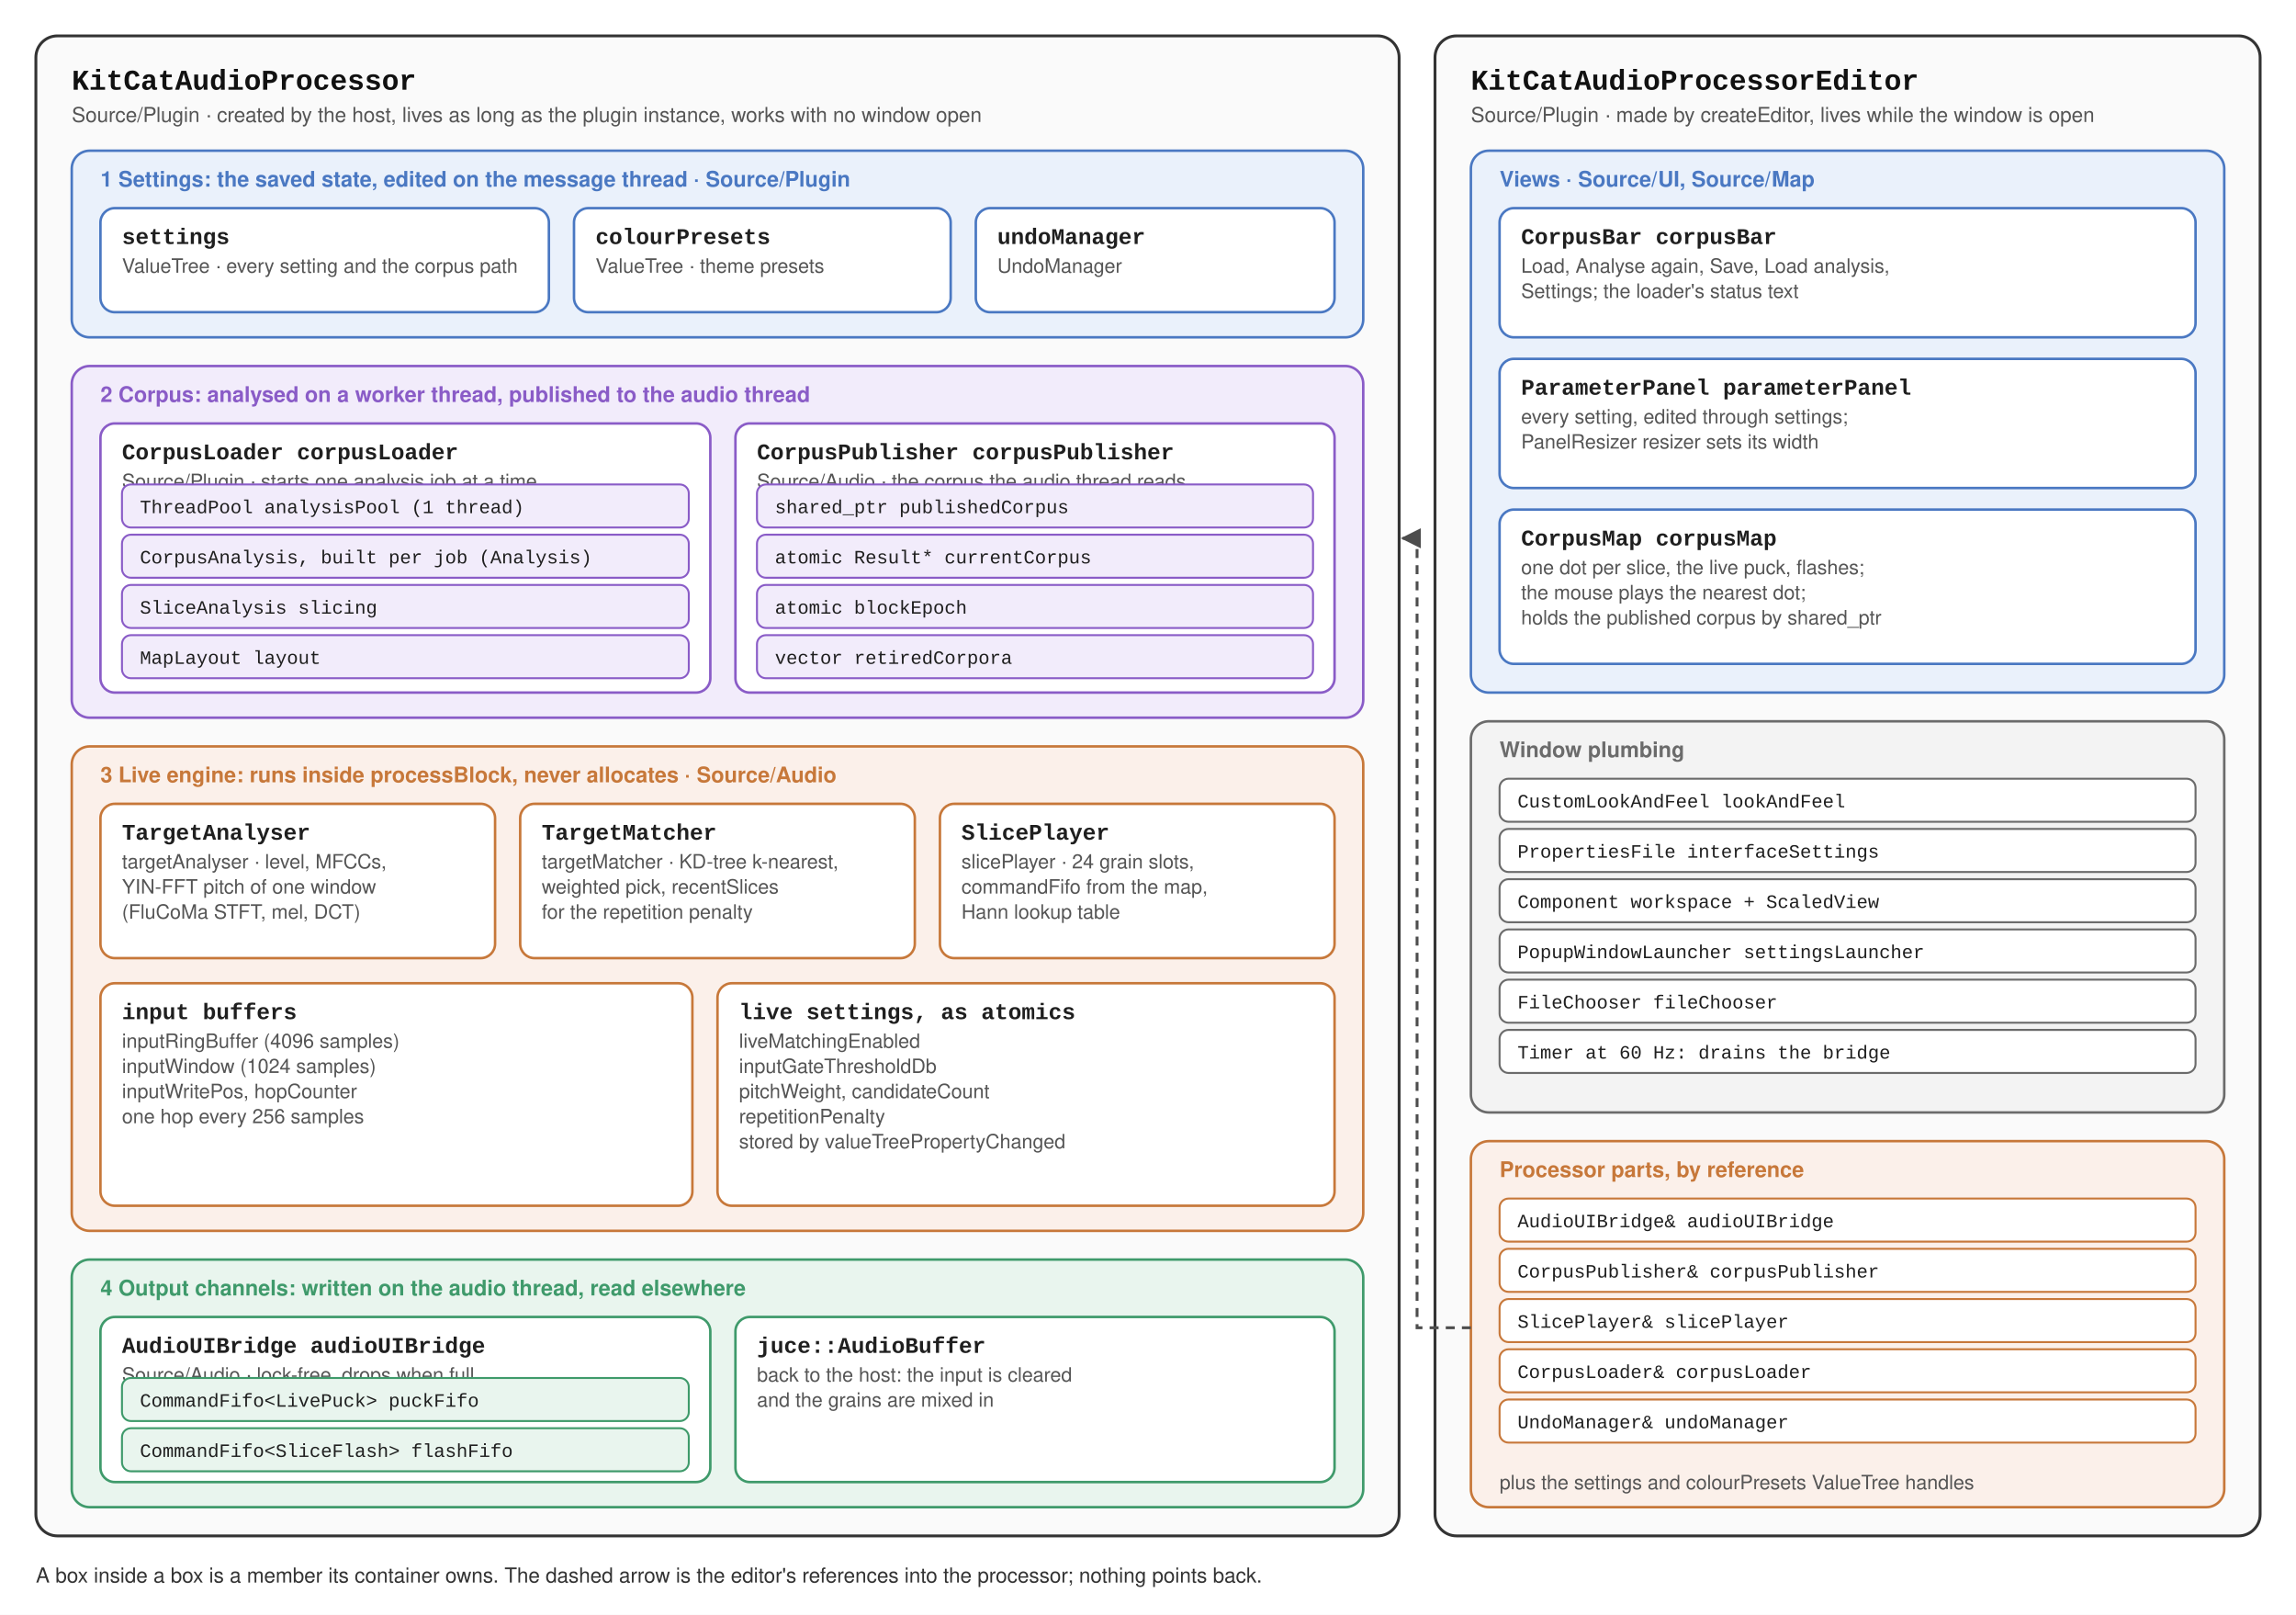
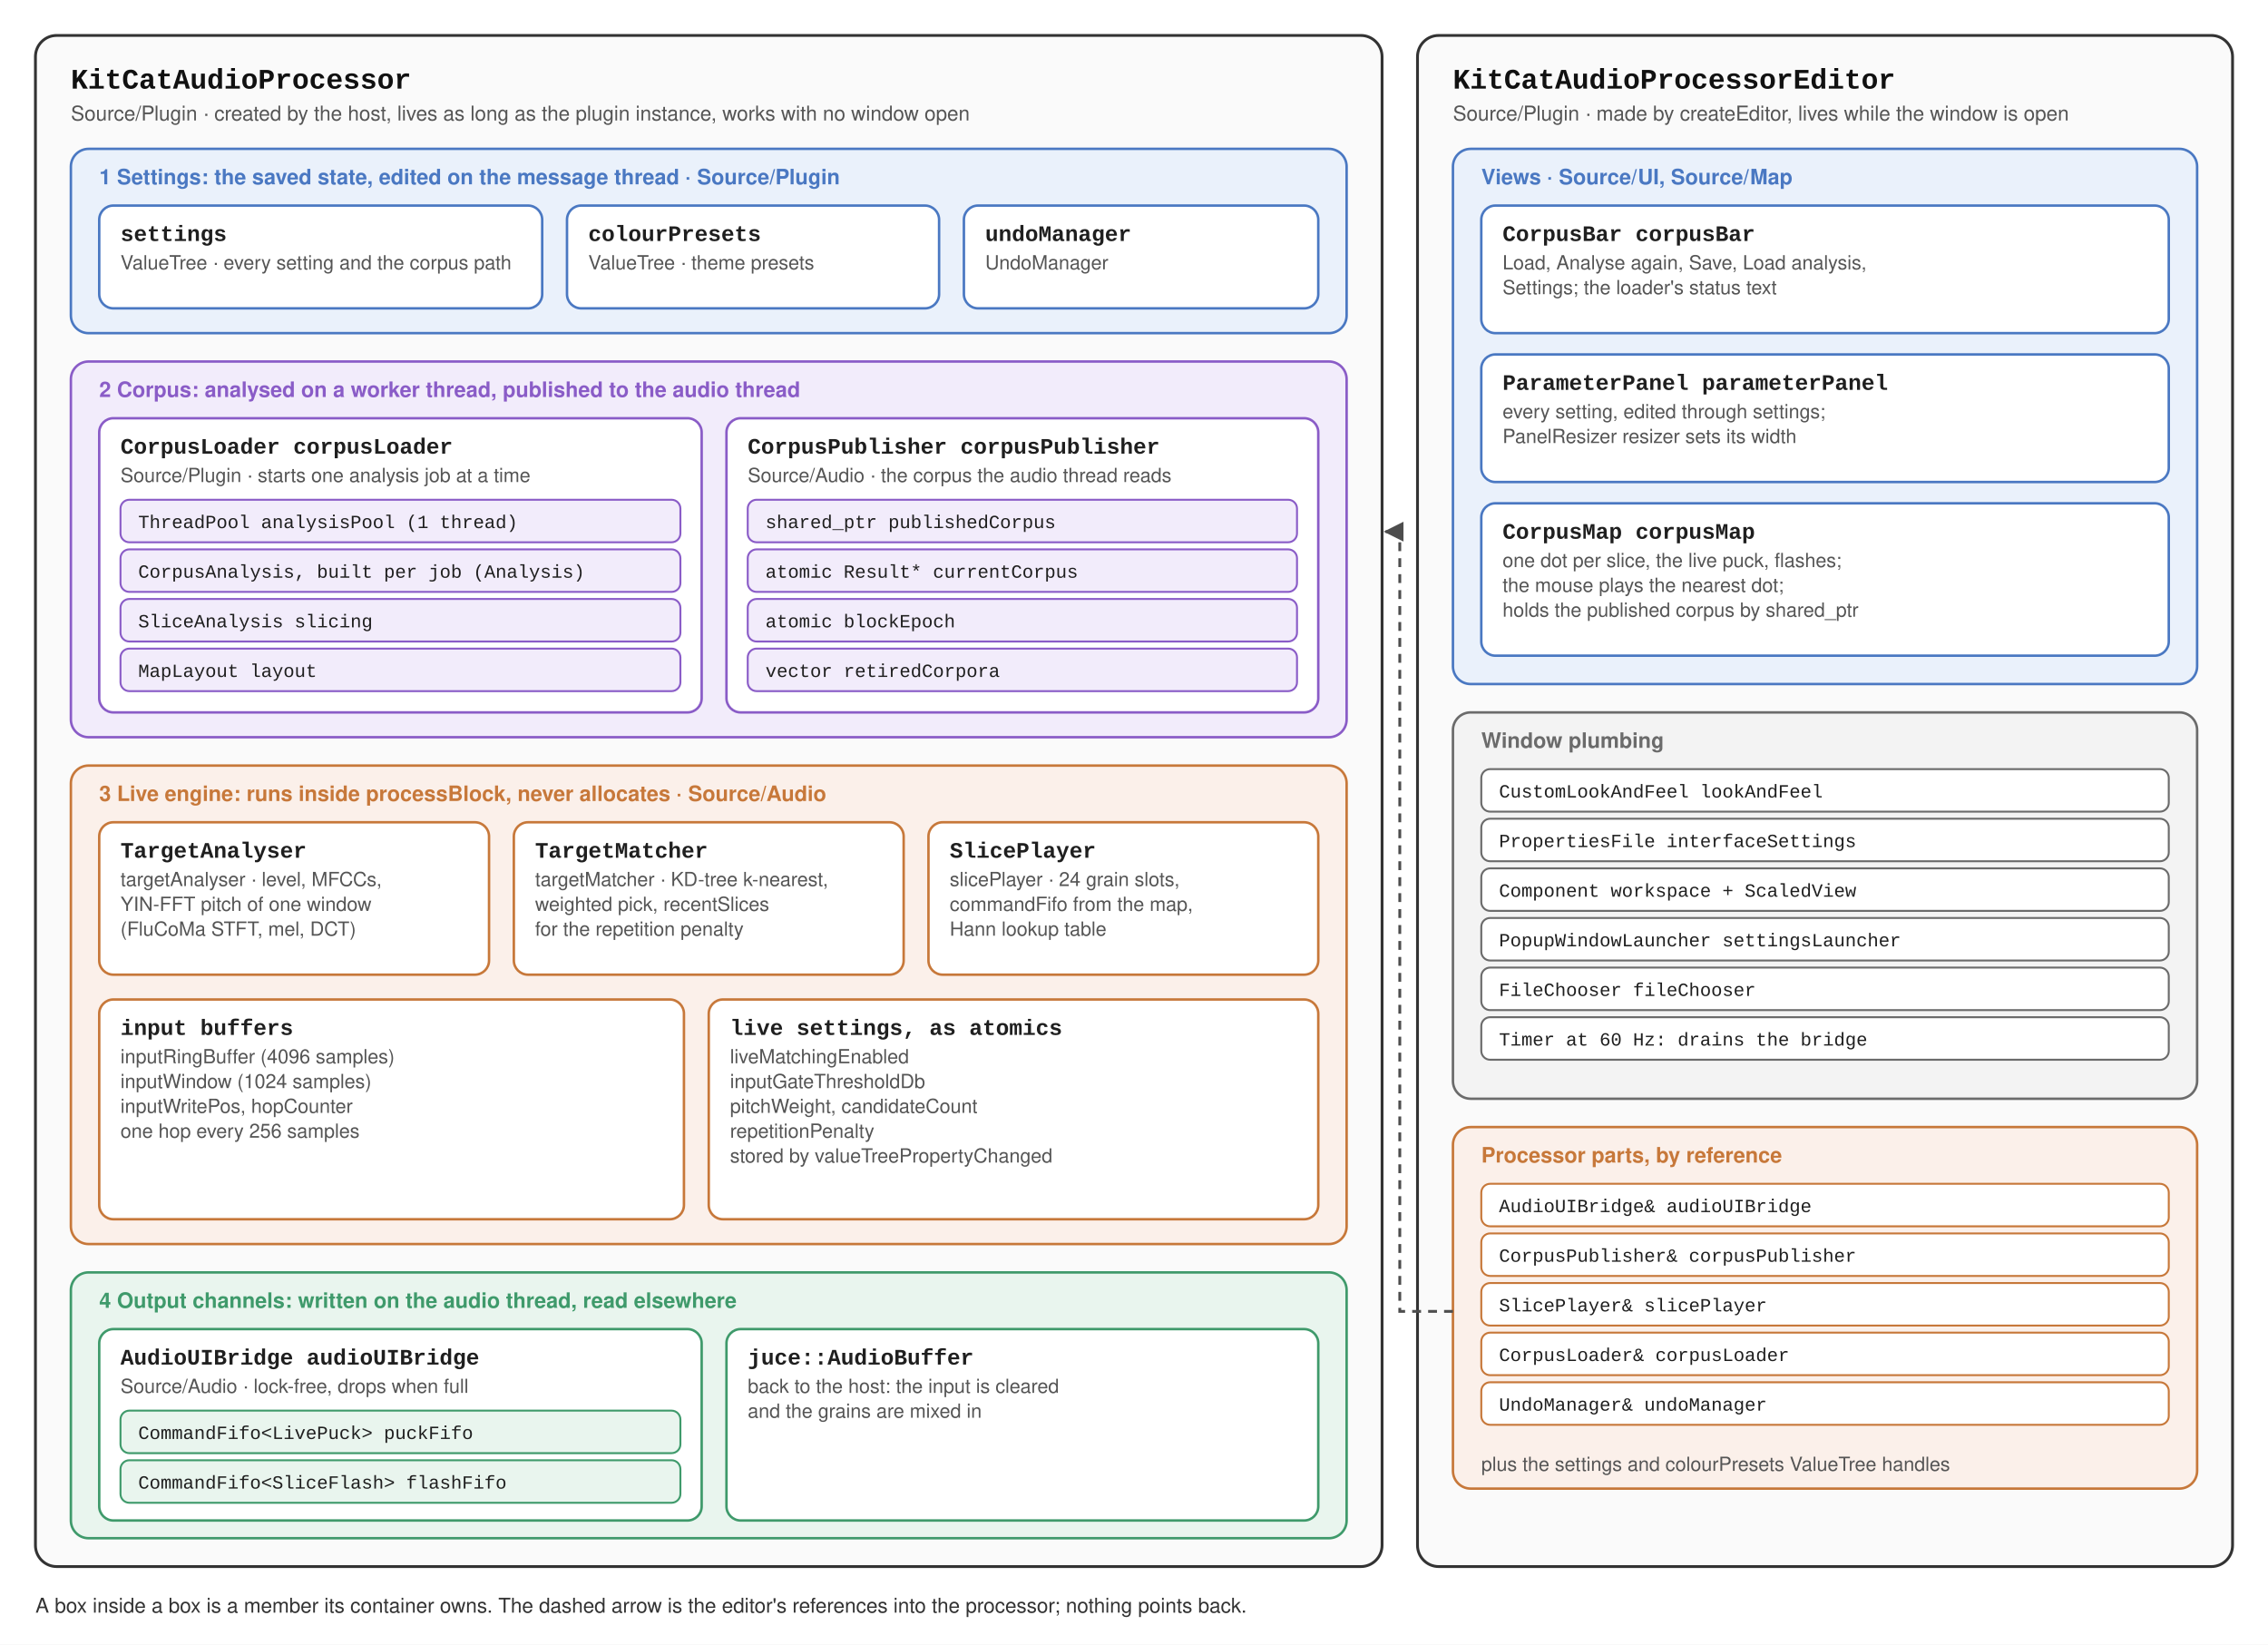
- <svg xmlns="http://www.w3.org/2000/svg" viewBox="0 0 1280 900" width="1280" height="900">
+ <svg xmlns="http://www.w3.org/2000/svg" viewBox="0 0 1280 928" width="1280" height="928">
  <defs>
    <marker id="head" viewBox="0 0 10 10" refX="9" refY="5" markerWidth="7" markerHeight="7" orient="auto-start-reverse">
      <path d="M0,0 L10,5 L0,10 z" fill="#4d4d4d" />
    </marker>
  </defs>
-   <rect width="1280" height="900" fill="#ffffff" />
-   <rect x="20" y="20" width="760" height="836" rx="12" fill="#fafafa" stroke="#333333" stroke-width="1.6" />
+   <rect width="1280" height="928" fill="#ffffff" />
+   <rect x="20" y="20" width="760" height="864" rx="12" fill="#fafafa" stroke="#333333" stroke-width="1.6" />
  <text x="40" y="50" font-family="SFMono-Regular, Menlo, Consolas, 'Liberation Mono', monospace" font-size="16" font-weight="700" fill="#111" text-anchor="start">KitCatAudioProcessor</text>
  <text x="40" y="68" font-family="-apple-system, 'Segoe UI', Helvetica, Arial, sans-serif" font-size="11.5" fill="#555" text-anchor="start">Source/Plugin · created by the host, lives as long as the plugin instance, works with no window open</text>
  <rect x="40" y="84" width="720" height="104" rx="10" fill="#eaf1fb" stroke="#4a78c2" stroke-width="1.4" />
  <text x="56" y="104" font-family="-apple-system, 'Segoe UI', Helvetica, Arial, sans-serif" font-size="12" font-weight="700" fill="#4a78c2" text-anchor="start">1  Settings: the saved state, edited on the message thread · Source/Plugin</text>
  <rect x="56" y="116" width="250" height="58" rx="8" fill="#ffffff" stroke="#4a78c2" stroke-width="1.4" />
  <text x="68" y="136" font-family="SFMono-Regular, Menlo, Consolas, 'Liberation Mono', monospace" font-size="12.5" font-weight="700" fill="#1f1f1f" text-anchor="start">settings</text>
  <text x="68" y="152" font-family="-apple-system, 'Segoe UI', Helvetica, Arial, sans-serif" font-size="11" fill="#555" text-anchor="start">ValueTree · every setting and the corpus path</text>
  <rect x="320" y="116" width="210" height="58" rx="8" fill="#ffffff" stroke="#4a78c2" stroke-width="1.4" />
  <text x="332" y="136" font-family="SFMono-Regular, Menlo, Consolas, 'Liberation Mono', monospace" font-size="12.5" font-weight="700" fill="#1f1f1f" text-anchor="start">colourPresets</text>
  <text x="332" y="152" font-family="-apple-system, 'Segoe UI', Helvetica, Arial, sans-serif" font-size="11" fill="#555" text-anchor="start">ValueTree · theme presets</text>
  <rect x="544" y="116" width="200" height="58" rx="8" fill="#ffffff" stroke="#4a78c2" stroke-width="1.4" />
  <text x="556" y="136" font-family="SFMono-Regular, Menlo, Consolas, 'Liberation Mono', monospace" font-size="12.5" font-weight="700" fill="#1f1f1f" text-anchor="start">undoManager</text>
  <text x="556" y="152" font-family="-apple-system, 'Segoe UI', Helvetica, Arial, sans-serif" font-size="11" fill="#555" text-anchor="start">UndoManager</text>
-   <rect x="40" y="204" width="720" height="196" rx="10" fill="#f2ecfb" stroke="#8a5cc7" stroke-width="1.4" />
+   <rect x="40" y="204" width="720" height="212" rx="10" fill="#f2ecfb" stroke="#8a5cc7" stroke-width="1.4" />
  <text x="56" y="224" font-family="-apple-system, 'Segoe UI', Helvetica, Arial, sans-serif" font-size="12" font-weight="700" fill="#8a5cc7" text-anchor="start">2  Corpus: analysed on a worker thread, published to the audio thread</text>
-   <rect x="56" y="236" width="340" height="150" rx="8" fill="#ffffff" stroke="#8a5cc7" stroke-width="1.4" />
+   <rect x="56" y="236" width="340" height="166" rx="8" fill="#ffffff" stroke="#8a5cc7" stroke-width="1.4" />
  <text x="68" y="256" font-family="SFMono-Regular, Menlo, Consolas, 'Liberation Mono', monospace" font-size="12.5" font-weight="700" fill="#1f1f1f" text-anchor="start">CorpusLoader corpusLoader</text>
  <text x="68" y="272" font-family="-apple-system, 'Segoe UI', Helvetica, Arial, sans-serif" font-size="11" fill="#555" text-anchor="start">Source/Plugin · starts one analysis job at a time</text>
-   <rect x="68" y="270" width="316" height="24" rx="5" fill="#f2ecfb" stroke="#8a5cc7" stroke-width="1.1" />
-   <text x="78" y="286" font-family="SFMono-Regular, Menlo, Consolas, 'Liberation Mono', monospace" font-size="10.5" fill="#1f1f1f" text-anchor="start">ThreadPool analysisPool (1 thread)</text>
-   <rect x="68" y="298" width="316" height="24" rx="5" fill="#f2ecfb" stroke="#8a5cc7" stroke-width="1.1" />
-   <text x="78" y="314" font-family="SFMono-Regular, Menlo, Consolas, 'Liberation Mono', monospace" font-size="10.5" fill="#1f1f1f" text-anchor="start">CorpusAnalysis, built per job (Analysis)</text>
-   <rect x="68" y="326" width="316" height="24" rx="5" fill="#f2ecfb" stroke="#8a5cc7" stroke-width="1.1" />
-   <text x="78" y="342" font-family="SFMono-Regular, Menlo, Consolas, 'Liberation Mono', monospace" font-size="10.5" fill="#1f1f1f" text-anchor="start">  SliceAnalysis slicing</text>
-   <rect x="68" y="354" width="316" height="24" rx="5" fill="#f2ecfb" stroke="#8a5cc7" stroke-width="1.1" />
-   <text x="78" y="370" font-family="SFMono-Regular, Menlo, Consolas, 'Liberation Mono', monospace" font-size="10.5" fill="#1f1f1f" text-anchor="start">  MapLayout layout</text>
-   <rect x="410" y="236" width="334" height="150" rx="8" fill="#ffffff" stroke="#8a5cc7" stroke-width="1.4" />
+   <rect x="68" y="282" width="316" height="24" rx="5" fill="#f2ecfb" stroke="#8a5cc7" stroke-width="1.1" />
+   <text x="78" y="298" font-family="SFMono-Regular, Menlo, Consolas, 'Liberation Mono', monospace" font-size="10.5" fill="#1f1f1f" text-anchor="start">ThreadPool analysisPool (1 thread)</text>
+   <rect x="68" y="310" width="316" height="24" rx="5" fill="#f2ecfb" stroke="#8a5cc7" stroke-width="1.1" />
+   <text x="78" y="326" font-family="SFMono-Regular, Menlo, Consolas, 'Liberation Mono', monospace" font-size="10.5" fill="#1f1f1f" text-anchor="start">CorpusAnalysis, built per job (Analysis)</text>
+   <rect x="68" y="338" width="316" height="24" rx="5" fill="#f2ecfb" stroke="#8a5cc7" stroke-width="1.1" />
+   <text x="78" y="354" font-family="SFMono-Regular, Menlo, Consolas, 'Liberation Mono', monospace" font-size="10.5" fill="#1f1f1f" text-anchor="start">  SliceAnalysis slicing</text>
+   <rect x="68" y="366" width="316" height="24" rx="5" fill="#f2ecfb" stroke="#8a5cc7" stroke-width="1.1" />
+   <text x="78" y="382" font-family="SFMono-Regular, Menlo, Consolas, 'Liberation Mono', monospace" font-size="10.5" fill="#1f1f1f" text-anchor="start">  MapLayout layout</text>
+   <rect x="410" y="236" width="334" height="166" rx="8" fill="#ffffff" stroke="#8a5cc7" stroke-width="1.4" />
  <text x="422" y="256" font-family="SFMono-Regular, Menlo, Consolas, 'Liberation Mono', monospace" font-size="12.5" font-weight="700" fill="#1f1f1f" text-anchor="start">CorpusPublisher corpusPublisher</text>
  <text x="422" y="272" font-family="-apple-system, 'Segoe UI', Helvetica, Arial, sans-serif" font-size="11" fill="#555" text-anchor="start">Source/Audio · the corpus the audio thread reads</text>
-   <rect x="422" y="270" width="310" height="24" rx="5" fill="#f2ecfb" stroke="#8a5cc7" stroke-width="1.1" />
-   <text x="432" y="286" font-family="SFMono-Regular, Menlo, Consolas, 'Liberation Mono', monospace" font-size="10.5" fill="#1f1f1f" text-anchor="start">shared_ptr publishedCorpus</text>
-   <rect x="422" y="298" width="310" height="24" rx="5" fill="#f2ecfb" stroke="#8a5cc7" stroke-width="1.1" />
-   <text x="432" y="314" font-family="SFMono-Regular, Menlo, Consolas, 'Liberation Mono', monospace" font-size="10.5" fill="#1f1f1f" text-anchor="start">atomic Result* currentCorpus</text>
-   <rect x="422" y="326" width="310" height="24" rx="5" fill="#f2ecfb" stroke="#8a5cc7" stroke-width="1.1" />
-   <text x="432" y="342" font-family="SFMono-Regular, Menlo, Consolas, 'Liberation Mono', monospace" font-size="10.5" fill="#1f1f1f" text-anchor="start">atomic blockEpoch</text>
-   <rect x="422" y="354" width="310" height="24" rx="5" fill="#f2ecfb" stroke="#8a5cc7" stroke-width="1.1" />
-   <text x="432" y="370" font-family="SFMono-Regular, Menlo, Consolas, 'Liberation Mono', monospace" font-size="10.5" fill="#1f1f1f" text-anchor="start">vector retiredCorpora</text>
-   <rect x="40" y="416" width="720" height="270" rx="10" fill="#fbf0ea" stroke="#c7783a" stroke-width="1.4" />
-   <text x="56" y="436" font-family="-apple-system, 'Segoe UI', Helvetica, Arial, sans-serif" font-size="12" font-weight="700" fill="#c7783a" text-anchor="start">3  Live engine: runs inside processBlock, never allocates · Source/Audio</text>
-   <rect x="56" y="448" width="220" height="86" rx="8" fill="#ffffff" stroke="#c7783a" stroke-width="1.4" />
-   <text x="68" y="468" font-family="SFMono-Regular, Menlo, Consolas, 'Liberation Mono', monospace" font-size="12.5" font-weight="700" fill="#1f1f1f" text-anchor="start">TargetAnalyser</text>
-   <text x="68" y="484" font-family="-apple-system, 'Segoe UI', Helvetica, Arial, sans-serif" font-size="11" fill="#555" text-anchor="start">targetAnalyser · level, MFCCs,</text>
-   <text x="68" y="498" font-family="-apple-system, 'Segoe UI', Helvetica, Arial, sans-serif" font-size="11" fill="#555" text-anchor="start">YIN-FFT pitch of one window</text>
-   <text x="68" y="512" font-family="-apple-system, 'Segoe UI', Helvetica, Arial, sans-serif" font-size="11" fill="#555" text-anchor="start">(FluCoMa STFT, mel, DCT)</text>
-   <rect x="290" y="448" width="220" height="86" rx="8" fill="#ffffff" stroke="#c7783a" stroke-width="1.4" />
-   <text x="302" y="468" font-family="SFMono-Regular, Menlo, Consolas, 'Liberation Mono', monospace" font-size="12.5" font-weight="700" fill="#1f1f1f" text-anchor="start">TargetMatcher</text>
-   <text x="302" y="484" font-family="-apple-system, 'Segoe UI', Helvetica, Arial, sans-serif" font-size="11" fill="#555" text-anchor="start">targetMatcher · KD-tree k-nearest,</text>
-   <text x="302" y="498" font-family="-apple-system, 'Segoe UI', Helvetica, Arial, sans-serif" font-size="11" fill="#555" text-anchor="start">weighted pick, recentSlices</text>
-   <text x="302" y="512" font-family="-apple-system, 'Segoe UI', Helvetica, Arial, sans-serif" font-size="11" fill="#555" text-anchor="start">for the repetition penalty</text>
-   <rect x="524" y="448" width="220" height="86" rx="8" fill="#ffffff" stroke="#c7783a" stroke-width="1.4" />
-   <text x="536" y="468" font-family="SFMono-Regular, Menlo, Consolas, 'Liberation Mono', monospace" font-size="12.5" font-weight="700" fill="#1f1f1f" text-anchor="start">SlicePlayer</text>
-   <text x="536" y="484" font-family="-apple-system, 'Segoe UI', Helvetica, Arial, sans-serif" font-size="11" fill="#555" text-anchor="start">slicePlayer · 24 grain slots,</text>
-   <text x="536" y="498" font-family="-apple-system, 'Segoe UI', Helvetica, Arial, sans-serif" font-size="11" fill="#555" text-anchor="start">commandFifo from the map,</text>
-   <text x="536" y="512" font-family="-apple-system, 'Segoe UI', Helvetica, Arial, sans-serif" font-size="11" fill="#555" text-anchor="start">Hann lookup table</text>
-   <rect x="56" y="548" width="330" height="124" rx="8" fill="#ffffff" stroke="#c7783a" stroke-width="1.4" />
-   <text x="68" y="568" font-family="SFMono-Regular, Menlo, Consolas, 'Liberation Mono', monospace" font-size="12.5" font-weight="700" fill="#1f1f1f" text-anchor="start">input buffers</text>
-   <text x="68" y="584" font-family="-apple-system, 'Segoe UI', Helvetica, Arial, sans-serif" font-size="11" fill="#555" text-anchor="start">inputRingBuffer (4096 samples)</text>
-   <text x="68" y="598" font-family="-apple-system, 'Segoe UI', Helvetica, Arial, sans-serif" font-size="11" fill="#555" text-anchor="start">inputWindow (1024 samples)</text>
-   <text x="68" y="612" font-family="-apple-system, 'Segoe UI', Helvetica, Arial, sans-serif" font-size="11" fill="#555" text-anchor="start">inputWritePos, hopCounter</text>
-   <text x="68" y="626" font-family="-apple-system, 'Segoe UI', Helvetica, Arial, sans-serif" font-size="11" fill="#555" text-anchor="start">one hop every 256 samples</text>
-   <rect x="400" y="548" width="344" height="124" rx="8" fill="#ffffff" stroke="#c7783a" stroke-width="1.4" />
-   <text x="412" y="568" font-family="SFMono-Regular, Menlo, Consolas, 'Liberation Mono', monospace" font-size="12.5" font-weight="700" fill="#1f1f1f" text-anchor="start">live settings, as atomics</text>
-   <text x="412" y="584" font-family="-apple-system, 'Segoe UI', Helvetica, Arial, sans-serif" font-size="11" fill="#555" text-anchor="start">liveMatchingEnabled</text>
-   <text x="412" y="598" font-family="-apple-system, 'Segoe UI', Helvetica, Arial, sans-serif" font-size="11" fill="#555" text-anchor="start">inputGateThresholdDb</text>
-   <text x="412" y="612" font-family="-apple-system, 'Segoe UI', Helvetica, Arial, sans-serif" font-size="11" fill="#555" text-anchor="start">pitchWeight, candidateCount</text>
-   <text x="412" y="626" font-family="-apple-system, 'Segoe UI', Helvetica, Arial, sans-serif" font-size="11" fill="#555" text-anchor="start">repetitionPenalty</text>
-   <text x="412" y="640" font-family="-apple-system, 'Segoe UI', Helvetica, Arial, sans-serif" font-size="11" fill="#555" text-anchor="start">stored by valueTreePropertyChanged</text>
-   <rect x="40" y="702" width="720" height="138" rx="10" fill="#e9f5ee" stroke="#3f9a6b" stroke-width="1.4" />
-   <text x="56" y="722" font-family="-apple-system, 'Segoe UI', Helvetica, Arial, sans-serif" font-size="12" font-weight="700" fill="#3f9a6b" text-anchor="start">4  Output channels: written on the audio thread, read elsewhere</text>
-   <rect x="56" y="734" width="340" height="92" rx="8" fill="#ffffff" stroke="#3f9a6b" stroke-width="1.4" />
-   <text x="68" y="754" font-family="SFMono-Regular, Menlo, Consolas, 'Liberation Mono', monospace" font-size="12.5" font-weight="700" fill="#1f1f1f" text-anchor="start">AudioUIBridge audioUIBridge</text>
-   <text x="68" y="770" font-family="-apple-system, 'Segoe UI', Helvetica, Arial, sans-serif" font-size="11" fill="#555" text-anchor="start">Source/Audio · lock-free, drops when full</text>
-   <rect x="68" y="768" width="316" height="24" rx="5" fill="#e9f5ee" stroke="#3f9a6b" stroke-width="1.1" />
-   <text x="78" y="784" font-family="SFMono-Regular, Menlo, Consolas, 'Liberation Mono', monospace" font-size="10.5" fill="#1f1f1f" text-anchor="start">CommandFifo&lt;LivePuck&gt; puckFifo</text>
+   <rect x="422" y="282" width="310" height="24" rx="5" fill="#f2ecfb" stroke="#8a5cc7" stroke-width="1.1" />
+   <text x="432" y="298" font-family="SFMono-Regular, Menlo, Consolas, 'Liberation Mono', monospace" font-size="10.5" fill="#1f1f1f" text-anchor="start">shared_ptr publishedCorpus</text>
+   <rect x="422" y="310" width="310" height="24" rx="5" fill="#f2ecfb" stroke="#8a5cc7" stroke-width="1.1" />
+   <text x="432" y="326" font-family="SFMono-Regular, Menlo, Consolas, 'Liberation Mono', monospace" font-size="10.5" fill="#1f1f1f" text-anchor="start">atomic Result* currentCorpus</text>
+   <rect x="422" y="338" width="310" height="24" rx="5" fill="#f2ecfb" stroke="#8a5cc7" stroke-width="1.1" />
+   <text x="432" y="354" font-family="SFMono-Regular, Menlo, Consolas, 'Liberation Mono', monospace" font-size="10.5" fill="#1f1f1f" text-anchor="start">atomic blockEpoch</text>
+   <rect x="422" y="366" width="310" height="24" rx="5" fill="#f2ecfb" stroke="#8a5cc7" stroke-width="1.1" />
+   <text x="432" y="382" font-family="SFMono-Regular, Menlo, Consolas, 'Liberation Mono', monospace" font-size="10.5" fill="#1f1f1f" text-anchor="start">vector retiredCorpora</text>
+   <rect x="40" y="432" width="720" height="270" rx="10" fill="#fbf0ea" stroke="#c7783a" stroke-width="1.4" />
+   <text x="56" y="452" font-family="-apple-system, 'Segoe UI', Helvetica, Arial, sans-serif" font-size="12" font-weight="700" fill="#c7783a" text-anchor="start">3  Live engine: runs inside processBlock, never allocates · Source/Audio</text>
+   <rect x="56" y="464" width="220" height="86" rx="8" fill="#ffffff" stroke="#c7783a" stroke-width="1.4" />
+   <text x="68" y="484" font-family="SFMono-Regular, Menlo, Consolas, 'Liberation Mono', monospace" font-size="12.5" font-weight="700" fill="#1f1f1f" text-anchor="start">TargetAnalyser</text>
+   <text x="68" y="500" font-family="-apple-system, 'Segoe UI', Helvetica, Arial, sans-serif" font-size="11" fill="#555" text-anchor="start">targetAnalyser · level, MFCCs,</text>
+   <text x="68" y="514" font-family="-apple-system, 'Segoe UI', Helvetica, Arial, sans-serif" font-size="11" fill="#555" text-anchor="start">YIN-FFT pitch of one window</text>
+   <text x="68" y="528" font-family="-apple-system, 'Segoe UI', Helvetica, Arial, sans-serif" font-size="11" fill="#555" text-anchor="start">(FluCoMa STFT, mel, DCT)</text>
+   <rect x="290" y="464" width="220" height="86" rx="8" fill="#ffffff" stroke="#c7783a" stroke-width="1.4" />
+   <text x="302" y="484" font-family="SFMono-Regular, Menlo, Consolas, 'Liberation Mono', monospace" font-size="12.5" font-weight="700" fill="#1f1f1f" text-anchor="start">TargetMatcher</text>
+   <text x="302" y="500" font-family="-apple-system, 'Segoe UI', Helvetica, Arial, sans-serif" font-size="11" fill="#555" text-anchor="start">targetMatcher · KD-tree k-nearest,</text>
+   <text x="302" y="514" font-family="-apple-system, 'Segoe UI', Helvetica, Arial, sans-serif" font-size="11" fill="#555" text-anchor="start">weighted pick, recentSlices</text>
+   <text x="302" y="528" font-family="-apple-system, 'Segoe UI', Helvetica, Arial, sans-serif" font-size="11" fill="#555" text-anchor="start">for the repetition penalty</text>
+   <rect x="524" y="464" width="220" height="86" rx="8" fill="#ffffff" stroke="#c7783a" stroke-width="1.4" />
+   <text x="536" y="484" font-family="SFMono-Regular, Menlo, Consolas, 'Liberation Mono', monospace" font-size="12.5" font-weight="700" fill="#1f1f1f" text-anchor="start">SlicePlayer</text>
+   <text x="536" y="500" font-family="-apple-system, 'Segoe UI', Helvetica, Arial, sans-serif" font-size="11" fill="#555" text-anchor="start">slicePlayer · 24 grain slots,</text>
+   <text x="536" y="514" font-family="-apple-system, 'Segoe UI', Helvetica, Arial, sans-serif" font-size="11" fill="#555" text-anchor="start">commandFifo from the map,</text>
+   <text x="536" y="528" font-family="-apple-system, 'Segoe UI', Helvetica, Arial, sans-serif" font-size="11" fill="#555" text-anchor="start">Hann lookup table</text>
+   <rect x="56" y="564" width="330" height="124" rx="8" fill="#ffffff" stroke="#c7783a" stroke-width="1.4" />
+   <text x="68" y="584" font-family="SFMono-Regular, Menlo, Consolas, 'Liberation Mono', monospace" font-size="12.5" font-weight="700" fill="#1f1f1f" text-anchor="start">input buffers</text>
+   <text x="68" y="600" font-family="-apple-system, 'Segoe UI', Helvetica, Arial, sans-serif" font-size="11" fill="#555" text-anchor="start">inputRingBuffer (4096 samples)</text>
+   <text x="68" y="614" font-family="-apple-system, 'Segoe UI', Helvetica, Arial, sans-serif" font-size="11" fill="#555" text-anchor="start">inputWindow (1024 samples)</text>
+   <text x="68" y="628" font-family="-apple-system, 'Segoe UI', Helvetica, Arial, sans-serif" font-size="11" fill="#555" text-anchor="start">inputWritePos, hopCounter</text>
+   <text x="68" y="642" font-family="-apple-system, 'Segoe UI', Helvetica, Arial, sans-serif" font-size="11" fill="#555" text-anchor="start">one hop every 256 samples</text>
+   <rect x="400" y="564" width="344" height="124" rx="8" fill="#ffffff" stroke="#c7783a" stroke-width="1.4" />
+   <text x="412" y="584" font-family="SFMono-Regular, Menlo, Consolas, 'Liberation Mono', monospace" font-size="12.5" font-weight="700" fill="#1f1f1f" text-anchor="start">live settings, as atomics</text>
+   <text x="412" y="600" font-family="-apple-system, 'Segoe UI', Helvetica, Arial, sans-serif" font-size="11" fill="#555" text-anchor="start">liveMatchingEnabled</text>
+   <text x="412" y="614" font-family="-apple-system, 'Segoe UI', Helvetica, Arial, sans-serif" font-size="11" fill="#555" text-anchor="start">inputGateThresholdDb</text>
+   <text x="412" y="628" font-family="-apple-system, 'Segoe UI', Helvetica, Arial, sans-serif" font-size="11" fill="#555" text-anchor="start">pitchWeight, candidateCount</text>
+   <text x="412" y="642" font-family="-apple-system, 'Segoe UI', Helvetica, Arial, sans-serif" font-size="11" fill="#555" text-anchor="start">repetitionPenalty</text>
+   <text x="412" y="656" font-family="-apple-system, 'Segoe UI', Helvetica, Arial, sans-serif" font-size="11" fill="#555" text-anchor="start">stored by valueTreePropertyChanged</text>
+   <rect x="40" y="718" width="720" height="150" rx="10" fill="#e9f5ee" stroke="#3f9a6b" stroke-width="1.4" />
+   <text x="56" y="738" font-family="-apple-system, 'Segoe UI', Helvetica, Arial, sans-serif" font-size="12" font-weight="700" fill="#3f9a6b" text-anchor="start">4  Output channels: written on the audio thread, read elsewhere</text>
+   <rect x="56" y="750" width="340" height="108" rx="8" fill="#ffffff" stroke="#3f9a6b" stroke-width="1.4" />
+   <text x="68" y="770" font-family="SFMono-Regular, Menlo, Consolas, 'Liberation Mono', monospace" font-size="12.5" font-weight="700" fill="#1f1f1f" text-anchor="start">AudioUIBridge audioUIBridge</text>
+   <text x="68" y="786" font-family="-apple-system, 'Segoe UI', Helvetica, Arial, sans-serif" font-size="11" fill="#555" text-anchor="start">Source/Audio · lock-free, drops when full</text>
  <rect x="68" y="796" width="316" height="24" rx="5" fill="#e9f5ee" stroke="#3f9a6b" stroke-width="1.1" />
-   <text x="78" y="812" font-family="SFMono-Regular, Menlo, Consolas, 'Liberation Mono', monospace" font-size="10.5" fill="#1f1f1f" text-anchor="start">CommandFifo&lt;SliceFlash&gt; flashFifo</text>
-   <rect x="410" y="734" width="334" height="92" rx="8" fill="#ffffff" stroke="#3f9a6b" stroke-width="1.4" />
-   <text x="422" y="754" font-family="SFMono-Regular, Menlo, Consolas, 'Liberation Mono', monospace" font-size="12.5" font-weight="700" fill="#1f1f1f" text-anchor="start">juce::AudioBuffer</text>
-   <text x="422" y="770" font-family="-apple-system, 'Segoe UI', Helvetica, Arial, sans-serif" font-size="11" fill="#555" text-anchor="start">back to the host: the input is cleared</text>
-   <text x="422" y="784" font-family="-apple-system, 'Segoe UI', Helvetica, Arial, sans-serif" font-size="11" fill="#555" text-anchor="start">and the grains are mixed in</text>
-   <rect x="800" y="20" width="460" height="836" rx="12" fill="#fafafa" stroke="#333333" stroke-width="1.6" />
+   <text x="78" y="812" font-family="SFMono-Regular, Menlo, Consolas, 'Liberation Mono', monospace" font-size="10.5" fill="#1f1f1f" text-anchor="start">CommandFifo&lt;LivePuck&gt; puckFifo</text>
+   <rect x="68" y="824" width="316" height="24" rx="5" fill="#e9f5ee" stroke="#3f9a6b" stroke-width="1.1" />
+   <text x="78" y="840" font-family="SFMono-Regular, Menlo, Consolas, 'Liberation Mono', monospace" font-size="10.5" fill="#1f1f1f" text-anchor="start">CommandFifo&lt;SliceFlash&gt; flashFifo</text>
+   <rect x="410" y="750" width="334" height="108" rx="8" fill="#ffffff" stroke="#3f9a6b" stroke-width="1.4" />
+   <text x="422" y="770" font-family="SFMono-Regular, Menlo, Consolas, 'Liberation Mono', monospace" font-size="12.5" font-weight="700" fill="#1f1f1f" text-anchor="start">juce::AudioBuffer</text>
+   <text x="422" y="786" font-family="-apple-system, 'Segoe UI', Helvetica, Arial, sans-serif" font-size="11" fill="#555" text-anchor="start">back to the host: the input is cleared</text>
+   <text x="422" y="800" font-family="-apple-system, 'Segoe UI', Helvetica, Arial, sans-serif" font-size="11" fill="#555" text-anchor="start">and the grains are mixed in</text>
+   <rect x="800" y="20" width="460" height="864" rx="12" fill="#fafafa" stroke="#333333" stroke-width="1.6" />
  <text x="820" y="50" font-family="SFMono-Regular, Menlo, Consolas, 'Liberation Mono', monospace" font-size="16" font-weight="700" fill="#111" text-anchor="start">KitCatAudioProcessorEditor</text>
  <text x="820" y="68" font-family="-apple-system, 'Segoe UI', Helvetica, Arial, sans-serif" font-size="11.5" fill="#555" text-anchor="start">Source/Plugin · made by createEditor, lives while the window is open</text>
  <rect x="820" y="84" width="420" height="302" rx="10" fill="#eaf1fb" stroke="#4a78c2" stroke-width="1.4" />
  <text x="836" y="104" font-family="-apple-system, 'Segoe UI', Helvetica, Arial, sans-serif" font-size="12" font-weight="700" fill="#4a78c2" text-anchor="start">Views · Source/UI, Source/Map</text>
  <rect x="836" y="116" width="388" height="72" rx="8" fill="#ffffff" stroke="#4a78c2" stroke-width="1.4" />
  <text x="848" y="136" font-family="SFMono-Regular, Menlo, Consolas, 'Liberation Mono', monospace" font-size="12.5" font-weight="700" fill="#1f1f1f" text-anchor="start">CorpusBar corpusBar</text>
  <text x="848" y="152" font-family="-apple-system, 'Segoe UI', Helvetica, Arial, sans-serif" font-size="11" fill="#555" text-anchor="start">Load, Analyse again, Save, Load analysis,</text>
  <text x="848" y="166" font-family="-apple-system, 'Segoe UI', Helvetica, Arial, sans-serif" font-size="11" fill="#555" text-anchor="start">Settings; the loader's status text</text>
  <rect x="836" y="200" width="388" height="72" rx="8" fill="#ffffff" stroke="#4a78c2" stroke-width="1.4" />
  <text x="848" y="220" font-family="SFMono-Regular, Menlo, Consolas, 'Liberation Mono', monospace" font-size="12.5" font-weight="700" fill="#1f1f1f" text-anchor="start">ParameterPanel parameterPanel</text>
  <text x="848" y="236" font-family="-apple-system, 'Segoe UI', Helvetica, Arial, sans-serif" font-size="11" fill="#555" text-anchor="start">every setting, edited through settings;</text>
  <text x="848" y="250" font-family="-apple-system, 'Segoe UI', Helvetica, Arial, sans-serif" font-size="11" fill="#555" text-anchor="start">PanelResizer resizer sets its width</text>
  <rect x="836" y="284" width="388" height="86" rx="8" fill="#ffffff" stroke="#4a78c2" stroke-width="1.4" />
  <text x="848" y="304" font-family="SFMono-Regular, Menlo, Consolas, 'Liberation Mono', monospace" font-size="12.5" font-weight="700" fill="#1f1f1f" text-anchor="start">CorpusMap corpusMap</text>
  <text x="848" y="320" font-family="-apple-system, 'Segoe UI', Helvetica, Arial, sans-serif" font-size="11" fill="#555" text-anchor="start">one dot per slice, the live puck, flashes;</text>
  <text x="848" y="334" font-family="-apple-system, 'Segoe UI', Helvetica, Arial, sans-serif" font-size="11" fill="#555" text-anchor="start">the mouse plays the nearest dot;</text>
  <text x="848" y="348" font-family="-apple-system, 'Segoe UI', Helvetica, Arial, sans-serif" font-size="11" fill="#555" text-anchor="start">holds the published corpus by shared_ptr</text>
  <rect x="820" y="402" width="420" height="218" rx="10" fill="#f3f3f3" stroke="#6b6b6b" stroke-width="1.4" />
  <text x="836" y="422" font-family="-apple-system, 'Segoe UI', Helvetica, Arial, sans-serif" font-size="12" font-weight="700" fill="#6b6b6b" text-anchor="start">Window plumbing</text>
  <rect x="836" y="434" width="388" height="24" rx="5" fill="#ffffff" stroke="#6b6b6b" stroke-width="1.1" />
  <text x="846" y="450" font-family="SFMono-Regular, Menlo, Consolas, 'Liberation Mono', monospace" font-size="10.5" fill="#1f1f1f" text-anchor="start">CustomLookAndFeel lookAndFeel</text>
  <rect x="836" y="462" width="388" height="24" rx="5" fill="#ffffff" stroke="#6b6b6b" stroke-width="1.1" />
  <text x="846" y="478" font-family="SFMono-Regular, Menlo, Consolas, 'Liberation Mono', monospace" font-size="10.5" fill="#1f1f1f" text-anchor="start">PropertiesFile interfaceSettings</text>
  <rect x="836" y="490" width="388" height="24" rx="5" fill="#ffffff" stroke="#6b6b6b" stroke-width="1.1" />
  <text x="846" y="506" font-family="SFMono-Regular, Menlo, Consolas, 'Liberation Mono', monospace" font-size="10.5" fill="#1f1f1f" text-anchor="start">Component workspace + ScaledView</text>
  <rect x="836" y="518" width="388" height="24" rx="5" fill="#ffffff" stroke="#6b6b6b" stroke-width="1.1" />
  <text x="846" y="534" font-family="SFMono-Regular, Menlo, Consolas, 'Liberation Mono', monospace" font-size="10.5" fill="#1f1f1f" text-anchor="start">PopupWindowLauncher settingsLauncher</text>
  <rect x="836" y="546" width="388" height="24" rx="5" fill="#ffffff" stroke="#6b6b6b" stroke-width="1.1" />
  <text x="846" y="562" font-family="SFMono-Regular, Menlo, Consolas, 'Liberation Mono', monospace" font-size="10.5" fill="#1f1f1f" text-anchor="start">FileChooser fileChooser</text>
  <rect x="836" y="574" width="388" height="24" rx="5" fill="#ffffff" stroke="#6b6b6b" stroke-width="1.1" />
  <text x="846" y="590" font-family="SFMono-Regular, Menlo, Consolas, 'Liberation Mono', monospace" font-size="10.5" fill="#1f1f1f" text-anchor="start">Timer at 60 Hz: drains the bridge</text>
  <rect x="820" y="636" width="420" height="204" rx="10" fill="#fbf0ea" stroke="#c7783a" stroke-width="1.4" />
  <text x="836" y="656" font-family="-apple-system, 'Segoe UI', Helvetica, Arial, sans-serif" font-size="12" font-weight="700" fill="#c7783a" text-anchor="start">Processor parts, by reference</text>
  <rect x="836" y="668" width="388" height="24" rx="5" fill="#ffffff" stroke="#c7783a" stroke-width="1.1" />
  <text x="846" y="684" font-family="SFMono-Regular, Menlo, Consolas, 'Liberation Mono', monospace" font-size="10.5" fill="#1f1f1f" text-anchor="start">AudioUIBridge&amp; audioUIBridge</text>
  <rect x="836" y="696" width="388" height="24" rx="5" fill="#ffffff" stroke="#c7783a" stroke-width="1.1" />
  <text x="846" y="712" font-family="SFMono-Regular, Menlo, Consolas, 'Liberation Mono', monospace" font-size="10.5" fill="#1f1f1f" text-anchor="start">CorpusPublisher&amp; corpusPublisher</text>
  <rect x="836" y="724" width="388" height="24" rx="5" fill="#ffffff" stroke="#c7783a" stroke-width="1.1" />
  <text x="846" y="740" font-family="SFMono-Regular, Menlo, Consolas, 'Liberation Mono', monospace" font-size="10.5" fill="#1f1f1f" text-anchor="start">SlicePlayer&amp; slicePlayer</text>
  <rect x="836" y="752" width="388" height="24" rx="5" fill="#ffffff" stroke="#c7783a" stroke-width="1.1" />
  <text x="846" y="768" font-family="SFMono-Regular, Menlo, Consolas, 'Liberation Mono', monospace" font-size="10.5" fill="#1f1f1f" text-anchor="start">CorpusLoader&amp; corpusLoader</text>
  <rect x="836" y="780" width="388" height="24" rx="5" fill="#ffffff" stroke="#c7783a" stroke-width="1.1" />
  <text x="846" y="796" font-family="SFMono-Regular, Menlo, Consolas, 'Liberation Mono', monospace" font-size="10.5" fill="#1f1f1f" text-anchor="start">UndoManager&amp; undoManager</text>
  <text x="836" y="830" font-family="-apple-system, 'Segoe UI', Helvetica, Arial, sans-serif" font-size="11" fill="#555" text-anchor="start">plus the settings and colourPresets ValueTree handles</text>
  <polyline points="820,740 790,740 790,300 782,300" fill="none" stroke="#4d4d4d" stroke-width="1.6" stroke-dasharray="5 4" marker-end="url(#head)" />
-   <text x="20" y="882" font-family="-apple-system, 'Segoe UI', Helvetica, Arial, sans-serif" font-size="11.5" fill="#333" text-anchor="start">A box inside a box is a member its container owns. The dashed arrow is the editor's references into the processor; nothing points back.</text>
+   <text x="20" y="910" font-family="-apple-system, 'Segoe UI', Helvetica, Arial, sans-serif" font-size="11.5" fill="#333" text-anchor="start">A box inside a box is a member its container owns. The dashed arrow is the editor's references into the processor; nothing points back.</text>
</svg>
